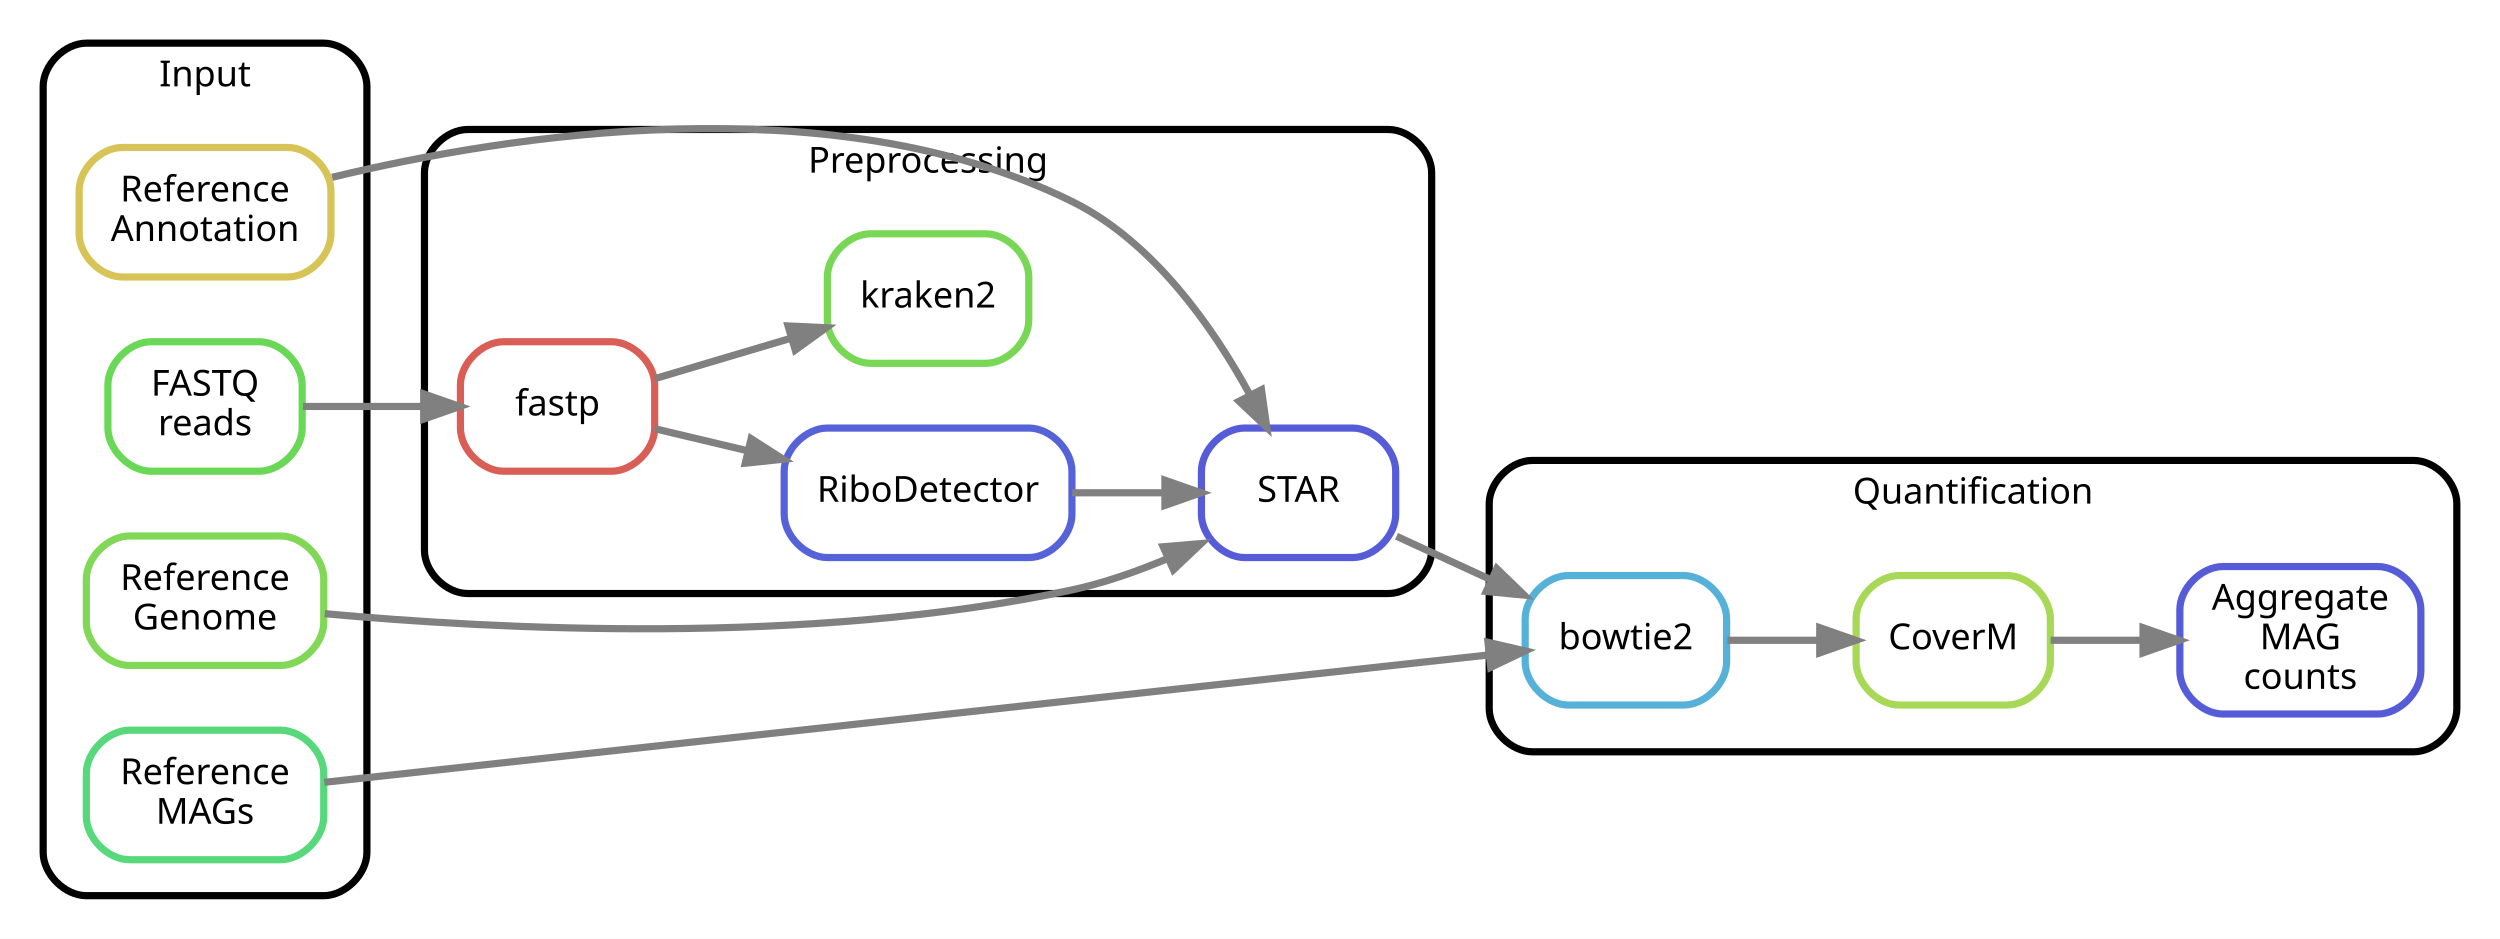
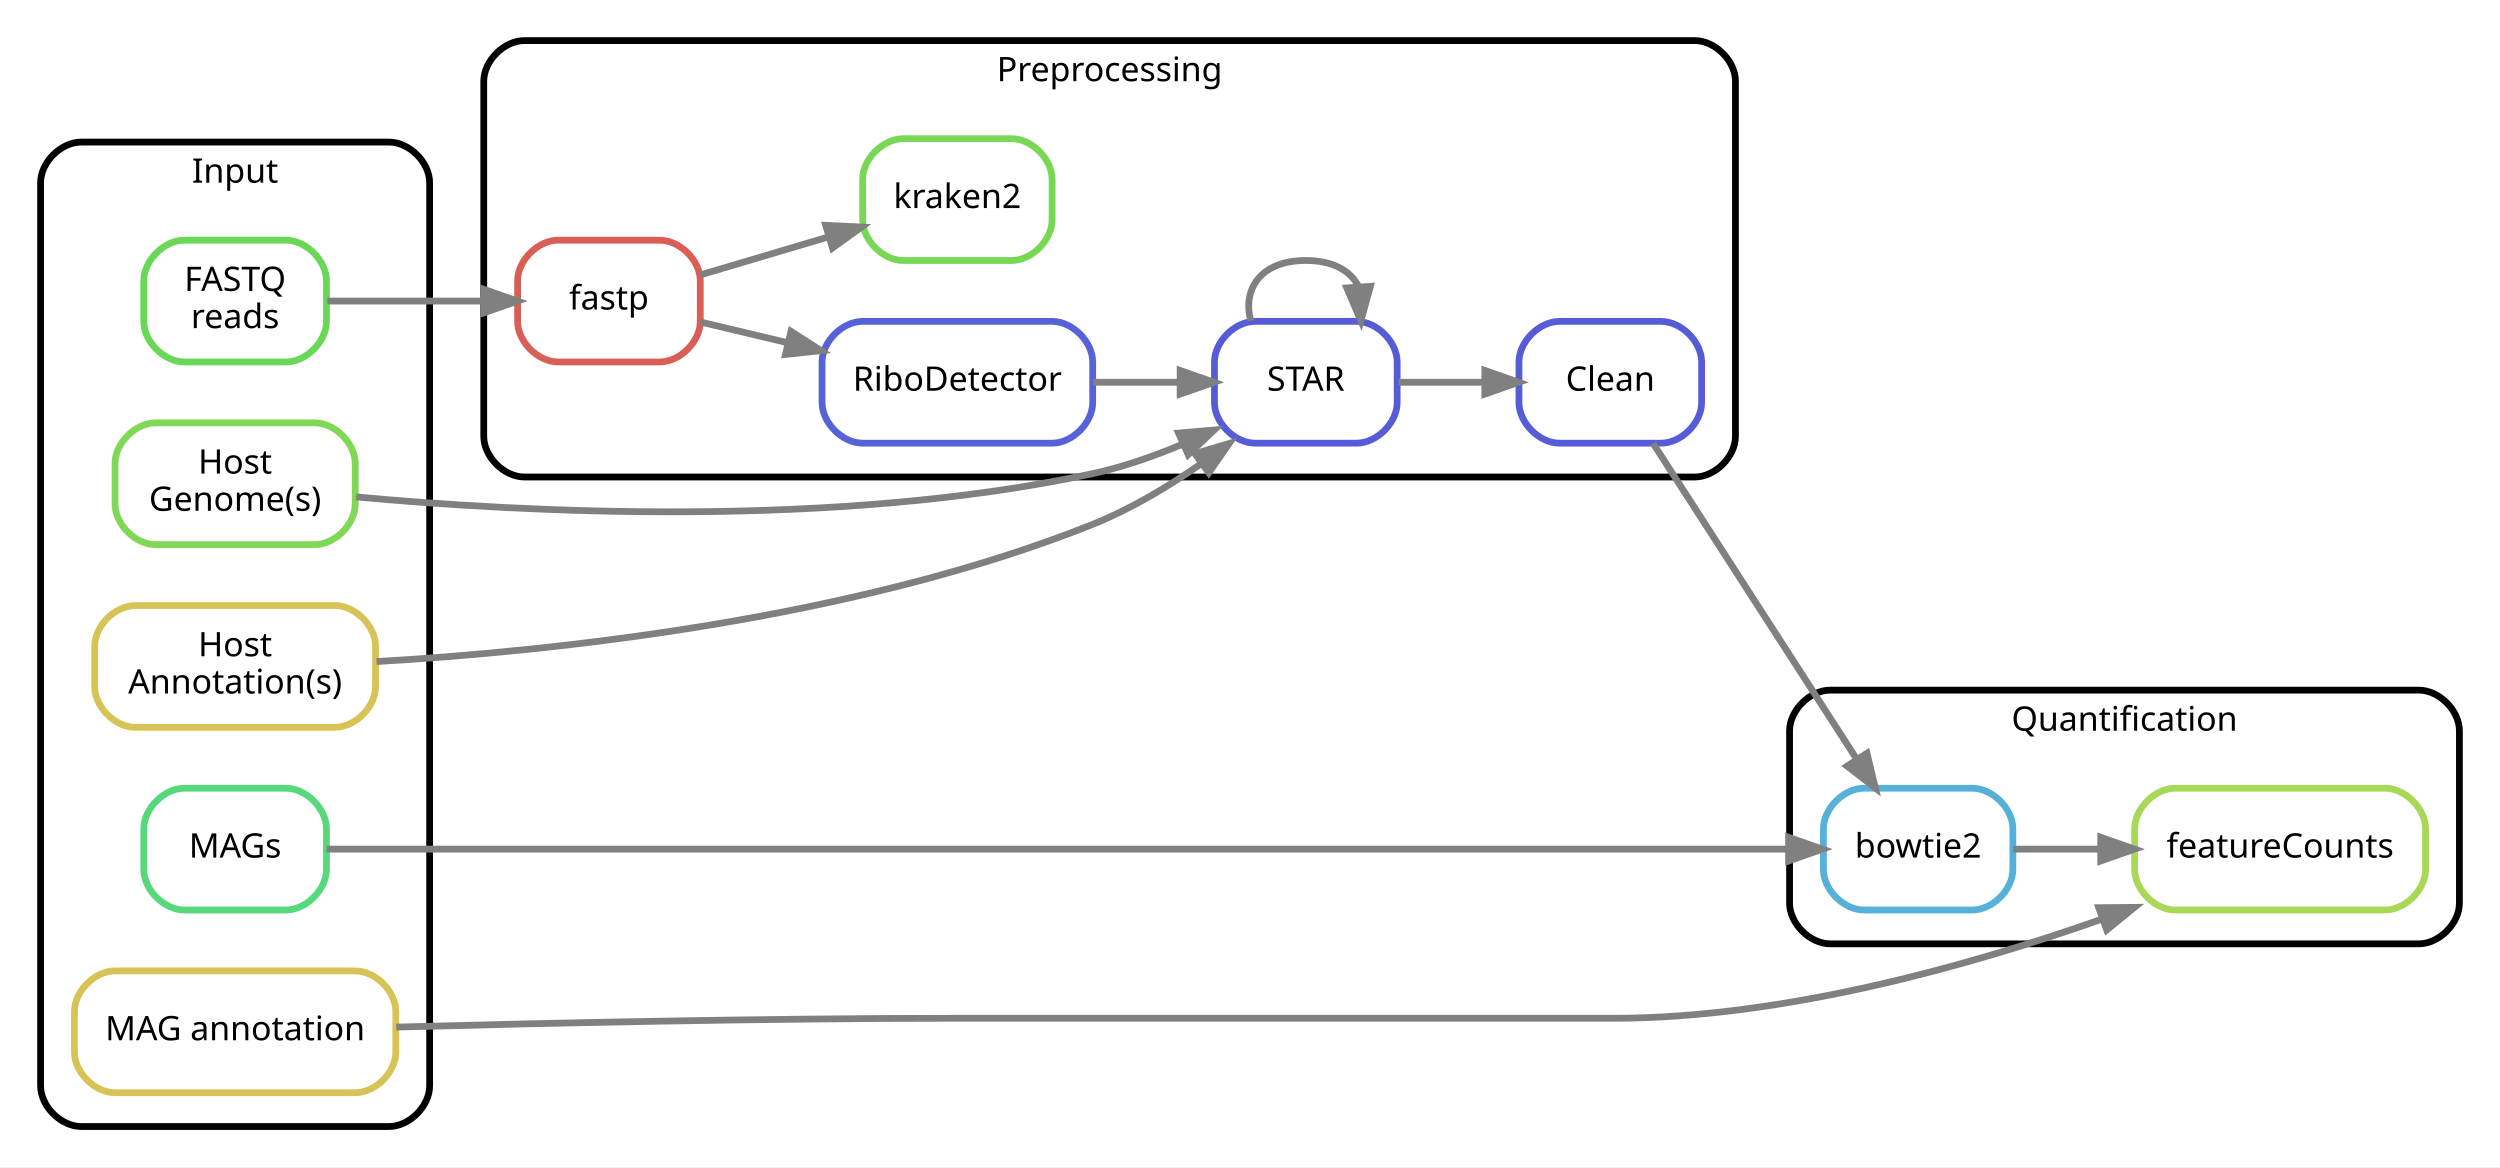
- <svg xmlns="http://www.w3.org/2000/svg" width="695pt" height="261pt" viewBox="0.00 0.00 695.00 261.00">
-   <g id="graph0" class="graph" transform="scale(1 1) rotate(0) translate(4 257)">
-     <polygon fill="white" stroke="transparent" points="-4,4 -4,-257 691,-257 691,4 -4,4" />
+ <svg xmlns="http://www.w3.org/2000/svg" width="739pt" height="345pt" viewBox="0.00 0.00 739.00 345.00">
+   <g id="graph0" class="graph" transform="scale(1 1) rotate(0) translate(4 341)">
+     <polygon fill="white" stroke="transparent" points="-4,4 -4,-341 735,-341 735,4 -4,4" />
    <g id="clust1" class="cluster">
-       <path fill="white" stroke="black" stroke-width="2" d="M20,-8C20,-8 86,-8 86,-8 92,-8 98,-14 98,-20 98,-20 98,-233 98,-233 98,-239 92,-245 86,-245 86,-245 20,-245 20,-245 14,-245 8,-239 8,-233 8,-233 8,-20 8,-20 8,-14 14,-8 20,-8" />
-       <text text-anchor="middle" x="53" y="-233" font-family="sans" font-size="10.00">Input</text>
+       <path fill="white" stroke="black" stroke-width="2" d="M20,-8C20,-8 111,-8 111,-8 117,-8 123,-14 123,-20 123,-20 123,-287 123,-287 123,-293 117,-299 111,-299 111,-299 20,-299 20,-299 14,-299 8,-293 8,-287 8,-287 8,-20 8,-20 8,-14 14,-8 20,-8" />
+       <text text-anchor="middle" x="65.5" y="-287" font-family="sans" font-size="10.00">Input</text>
    </g>
    <g id="clust2" class="cluster">
-       <path fill="white" stroke="black" stroke-width="2" d="M126,-92C126,-92 382,-92 382,-92 388,-92 394,-98 394,-104 394,-104 394,-209 394,-209 394,-215 388,-221 382,-221 382,-221 126,-221 126,-221 120,-221 114,-215 114,-209 114,-209 114,-104 114,-104 114,-98 120,-92 126,-92" />
-       <text text-anchor="middle" x="254" y="-209" font-family="sans" font-size="10.00">Preprocessing</text>
+       <path fill="white" stroke="black" stroke-width="2" d="M151,-200C151,-200 497,-200 497,-200 503,-200 509,-206 509,-212 509,-212 509,-317 509,-317 509,-323 503,-329 497,-329 497,-329 151,-329 151,-329 145,-329 139,-323 139,-317 139,-317 139,-212 139,-212 139,-206 145,-200 151,-200" />
+       <text text-anchor="middle" x="324" y="-317" font-family="sans" font-size="10.00">Preprocessing</text>
    </g>
    <g id="clust3" class="cluster">
-       <path fill="white" stroke="black" stroke-width="2" d="M422,-48C422,-48 667,-48 667,-48 673,-48 679,-54 679,-60 679,-60 679,-117 679,-117 679,-123 673,-129 667,-129 667,-129 422,-129 422,-129 416,-129 410,-123 410,-117 410,-117 410,-60 410,-60 410,-54 416,-48 422,-48" />
-       <text text-anchor="middle" x="544.5" y="-117" font-family="sans" font-size="10.00">Quantification</text>
+       <path fill="white" stroke="black" stroke-width="2" d="M537,-62C537,-62 711,-62 711,-62 717,-62 723,-68 723,-74 723,-74 723,-125 723,-125 723,-131 717,-137 711,-137 711,-137 537,-137 537,-137 531,-137 525,-131 525,-125 525,-125 525,-74 525,-74 525,-68 531,-62 537,-62" />
+       <text text-anchor="middle" x="624" y="-125" font-family="sans" font-size="10.00">Quantification</text>
    </g>
    <g id="node1" class="node">
-       <path fill="none" stroke="#68d856" stroke-width="2" d="M68,-162C68,-162 38,-162 38,-162 32,-162 26,-156 26,-150 26,-150 26,-138 26,-138 26,-132 32,-126 38,-126 38,-126 68,-126 68,-126 74,-126 80,-132 80,-138 80,-138 80,-150 80,-150 80,-156 74,-162 68,-162" />
-       <text text-anchor="middle" x="53" y="-147" font-family="sans" font-size="10.00">FASTQ</text>
-       <text text-anchor="middle" x="53" y="-136" font-family="sans" font-size="10.00">reads</text>
+       <path fill="none" stroke="#68d856" stroke-width="2" d="M80.5,-270C80.5,-270 50.5,-270 50.5,-270 44.5,-270 38.5,-264 38.5,-258 38.5,-258 38.5,-246 38.5,-246 38.5,-240 44.5,-234 50.5,-234 50.5,-234 80.5,-234 80.5,-234 86.5,-234 92.5,-240 92.5,-246 92.5,-246 92.5,-258 92.5,-258 92.5,-264 86.5,-270 80.5,-270" />
+       <text text-anchor="middle" x="65.5" y="-255" font-family="sans" font-size="10.00">FASTQ</text>
+       <text text-anchor="middle" x="65.5" y="-244" font-family="sans" font-size="10.00">reads</text>
+     </g>
+     <g id="node6" class="node">
+       <path fill="none" stroke="#d85e56" stroke-width="2" d="M191,-270C191,-270 161,-270 161,-270 155,-270 149,-264 149,-258 149,-258 149,-246 149,-246 149,-240 155,-234 161,-234 161,-234 191,-234 191,-234 197,-234 203,-240 203,-246 203,-246 203,-258 203,-258 203,-264 197,-270 191,-270" />
+       <text text-anchor="middle" x="176" y="-249.5" font-family="sans" font-size="10.00">fastp</text>
+     </g>
+     <g id="edge3" class="edge">
+       <path fill="none" stroke="grey" stroke-width="2" d="M92.76,-252C106.63,-252 123.84,-252 138.93,-252" />
+       <polygon fill="grey" stroke="grey" stroke-width="2" points="138.98,-255.5 148.98,-252 138.98,-248.5 138.98,-255.5" />
+     </g>
+     <g id="node2" class="node">
+       <path fill="none" stroke="#80d856" stroke-width="2" d="M89,-216C89,-216 42,-216 42,-216 36,-216 30,-210 30,-204 30,-204 30,-192 30,-192 30,-186 36,-180 42,-180 42,-180 89,-180 89,-180 95,-180 101,-186 101,-192 101,-192 101,-204 101,-204 101,-210 95,-216 89,-216" />
+       <text text-anchor="middle" x="65.5" y="-201" font-family="sans" font-size="10.00">Host</text>
+       <text text-anchor="middle" x="65.5" y="-190" font-family="sans" font-size="10.00">Genome(s)</text>
+     </g>
+     <g id="node9" class="node">
+       <path fill="none" stroke="#565bd8" stroke-width="2" d="M397,-246C397,-246 367,-246 367,-246 361,-246 355,-240 355,-234 355,-234 355,-222 355,-222 355,-216 361,-210 367,-210 367,-210 397,-210 397,-210 403,-210 409,-216 409,-222 409,-222 409,-234 409,-234 409,-240 403,-246 397,-246" />
+       <text text-anchor="middle" x="382" y="-225.5" font-family="sans" font-size="10.00">STAR</text>
+     </g>
+     <g id="edge1" class="edge">
+       <path fill="none" stroke="grey" stroke-width="2" d="M101.29,-194.11C150.43,-189.58 242.7,-184.63 319,-201 327.92,-202.91 337.15,-206.16 345.66,-209.74" />
+       <polygon fill="grey" stroke="grey" stroke-width="2" points="344.36,-213 354.92,-213.89 347.22,-206.61 344.36,-213" />
+     </g>
+     <g id="node3" class="node">
+       <path fill="none" stroke="#d8c356" stroke-width="2" d="M95,-162C95,-162 36,-162 36,-162 30,-162 24,-156 24,-150 24,-150 24,-138 24,-138 24,-132 30,-126 36,-126 36,-126 95,-126 95,-126 101,-126 107,-132 107,-138 107,-138 107,-150 107,-150 107,-156 101,-162 95,-162" />
+       <text text-anchor="middle" x="65.5" y="-147" font-family="sans" font-size="10.00">Host</text>
+       <text text-anchor="middle" x="65.5" y="-136" font-family="sans" font-size="10.00">Annotation(s)</text>
+     </g>
+     <g id="edge2" class="edge">
+       <path fill="none" stroke="grey" stroke-width="2" d="M107.29,-145.44C158.44,-148.43 248.02,-157.64 319,-186 330.21,-190.48 341.44,-197.23 351.2,-204.02" />
+       <polygon fill="grey" stroke="grey" stroke-width="2" points="349.21,-206.9 359.36,-209.93 353.32,-201.23 349.21,-206.9" />
+     </g>
+     <g id="node4" class="node">
+       <path fill="none" stroke="#56d87b" stroke-width="2" d="M80.5,-108C80.5,-108 50.5,-108 50.5,-108 44.5,-108 38.5,-102 38.5,-96 38.5,-96 38.5,-84 38.5,-84 38.5,-78 44.5,-72 50.5,-72 50.5,-72 80.5,-72 80.5,-72 86.5,-72 92.5,-78 92.5,-84 92.5,-84 92.5,-96 92.5,-96 92.5,-102 86.5,-108 80.5,-108" />
+       <text text-anchor="middle" x="65.5" y="-87.5" font-family="sans" font-size="10.00">MAGs</text>
+     </g>
+     <g id="node11" class="node">
+       <path fill="none" stroke="#56b1d8" stroke-width="2" d="M579,-108C579,-108 547,-108 547,-108 541,-108 535,-102 535,-96 535,-96 535,-84 535,-84 535,-78 541,-72 547,-72 547,-72 579,-72 579,-72 585,-72 591,-78 591,-84 591,-84 591,-96 591,-96 591,-102 585,-108 579,-108" />
+       <text text-anchor="middle" x="563" y="-87.5" font-family="sans" font-size="10.00">bowtie2</text>
+     </g>
+     <g id="edge10" class="edge">
+       <path fill="none" stroke="grey" stroke-width="2" d="M92.55,-90C132.47,-90 211.17,-90 278,-90 278,-90 278,-90 383,-90 431.93,-90 488.39,-90 524.6,-90" />
+       <polygon fill="grey" stroke="grey" stroke-width="2" points="524.71,-93.5 534.71,-90 524.71,-86.5 524.71,-93.5" />
    </g>
    <g id="node5" class="node">
-       <path fill="none" stroke="#d85e56" stroke-width="2" d="M166,-162C166,-162 136,-162 136,-162 130,-162 124,-156 124,-150 124,-150 124,-138 124,-138 124,-132 130,-126 136,-126 136,-126 166,-126 166,-126 172,-126 178,-132 178,-138 178,-138 178,-150 178,-150 178,-156 172,-162 166,-162" />
-       <text text-anchor="middle" x="151" y="-141.5" font-family="sans" font-size="10.00">fastp</text>
+       <path fill="none" stroke="#d8c356" stroke-width="2" d="M101,-54C101,-54 30,-54 30,-54 24,-54 18,-48 18,-42 18,-42 18,-30 18,-30 18,-24 24,-18 30,-18 30,-18 101,-18 101,-18 107,-18 113,-24 113,-30 113,-30 113,-42 113,-42 113,-48 107,-54 101,-54" />
+       <text text-anchor="middle" x="65.5" y="-33.5" font-family="sans" font-size="10.00">MAG annotation</text>
    </g>
-     <g id="edge1" class="edge">
-       <path fill="none" stroke="grey" stroke-width="2" d="M80.23,-144C90.5,-144 102.45,-144 113.53,-144" />
-       <polygon fill="grey" stroke="grey" stroke-width="2" points="113.8,-147.5 123.8,-144 113.8,-140.5 113.8,-147.5" />
+     <g id="node12" class="node">
+       <path fill="none" stroke="#a7d856" stroke-width="2" d="M701,-108C701,-108 639,-108 639,-108 633,-108 627,-102 627,-96 627,-96 627,-84 627,-84 627,-78 633,-72 639,-72 639,-72 701,-72 701,-72 707,-72 713,-78 713,-84 713,-84 713,-96 713,-96 713,-102 707,-108 701,-108" />
+       <text text-anchor="middle" x="670" y="-87.5" font-family="sans" font-size="10.00">featureCounts</text>
    </g>
-     <g id="node2" class="node">
-       <path fill="none" stroke="#56d87b" stroke-width="2" d="M74,-54C74,-54 32,-54 32,-54 26,-54 20,-48 20,-42 20,-42 20,-30 20,-30 20,-24 26,-18 32,-18 32,-18 74,-18 74,-18 80,-18 86,-24 86,-30 86,-30 86,-42 86,-42 86,-48 80,-54 74,-54" />
-       <text text-anchor="middle" x="53" y="-39" font-family="sans" font-size="10.00">Reference</text>
-       <text text-anchor="middle" x="53" y="-28" font-family="sans" font-size="10.00">MAGs</text>
+     <g id="edge11" class="edge">
+       <path fill="none" stroke="grey" stroke-width="2" d="M113.12,-37.39C155.97,-38.54 221.26,-40 278,-40 278,-40 278,-40 473,-40 523.18,-40 578.41,-55.58 617.41,-69.34" />
+       <polygon fill="grey" stroke="grey" stroke-width="2" points="616.37,-72.69 626.97,-72.79 618.75,-66.1 616.37,-72.69" />
    </g>
-     <g id="node9" class="node">
-       <path fill="none" stroke="#56b1d8" stroke-width="2" d="M464,-97C464,-97 432,-97 432,-97 426,-97 420,-91 420,-85 420,-85 420,-73 420,-73 420,-67 426,-61 432,-61 432,-61 464,-61 464,-61 470,-61 476,-67 476,-73 476,-73 476,-85 476,-85 476,-91 470,-97 464,-97" />
-       <text text-anchor="middle" x="448" y="-76.5" font-family="sans" font-size="10.00">bowtie2</text>
+     <g id="node7" class="node">
+       <path fill="none" stroke="#5663d8" stroke-width="2" d="M307,-246C307,-246 251,-246 251,-246 245,-246 239,-240 239,-234 239,-234 239,-222 239,-222 239,-216 245,-210 251,-210 251,-210 307,-210 307,-210 313,-210 319,-216 319,-222 319,-222 319,-234 319,-234 319,-240 313,-246 307,-246" />
+       <text text-anchor="middle" x="279" y="-225.5" font-family="sans" font-size="10.00">RiboDetector</text>
+     </g>
+     <g id="edge4" class="edge">
+       <path fill="none" stroke="grey" stroke-width="2" d="M203.01,-245.82C210.91,-243.94 219.86,-241.81 228.76,-239.7" />
+       <polygon fill="grey" stroke="grey" stroke-width="2" points="229.81,-243.05 238.73,-237.33 228.19,-236.24 229.81,-243.05" />
+     </g>
+     <g id="node8" class="node">
+       <path fill="none" stroke="#78d856" stroke-width="2" d="M295,-300C295,-300 263,-300 263,-300 257,-300 251,-294 251,-288 251,-288 251,-276 251,-276 251,-270 257,-264 263,-264 263,-264 295,-264 295,-264 301,-264 307,-270 307,-276 307,-276 307,-288 307,-288 307,-294 301,-300 295,-300" />
+       <text text-anchor="middle" x="279" y="-279.5" font-family="sans" font-size="10.00">kraken2</text>
+     </g>
+     <g id="edge7" class="edge">
+       <path fill="none" stroke="grey" stroke-width="2" d="M203.01,-259.73C214.54,-263.15 228.32,-267.24 240.9,-270.98" />
+       <polygon fill="grey" stroke="grey" stroke-width="2" points="240.08,-274.39 250.67,-273.88 242.08,-267.68 240.08,-274.39" />
+     </g>
+     <g id="edge5" class="edge">
+       <path fill="none" stroke="grey" stroke-width="2" d="M319.05,-228C327.48,-228 336.36,-228 344.68,-228" />
+       <polygon fill="grey" stroke="grey" stroke-width="2" points="344.85,-231.5 354.85,-228 344.85,-224.5 344.85,-231.5" />
    </g>
    <g id="edge6" class="edge">
-       <path fill="none" stroke="grey" stroke-width="2" d="M86.16,-39.52C158.38,-47.42 333.11,-66.54 409.83,-74.93" />
-       <polygon fill="grey" stroke="grey" stroke-width="2" points="409.66,-78.44 419.98,-76.04 410.42,-71.48 409.66,-78.44" />
-     </g>
-     <g id="node3" class="node">
-       <path fill="none" stroke="#80d856" stroke-width="2" d="M74,-108C74,-108 32,-108 32,-108 26,-108 20,-102 20,-96 20,-96 20,-84 20,-84 20,-78 26,-72 32,-72 32,-72 74,-72 74,-72 80,-72 86,-78 86,-84 86,-84 86,-96 86,-96 86,-102 80,-108 74,-108" />
-       <text text-anchor="middle" x="53" y="-93" font-family="sans" font-size="10.00">Reference</text>
-       <text text-anchor="middle" x="53" y="-82" font-family="sans" font-size="10.00">Genome</text>
-     </g>
-     <g id="node8" class="node">
-       <path fill="none" stroke="#565bd8" stroke-width="2" d="M372,-138C372,-138 342,-138 342,-138 336,-138 330,-132 330,-126 330,-126 330,-114 330,-114 330,-108 336,-102 342,-102 342,-102 372,-102 372,-102 378,-102 384,-108 384,-114 384,-114 384,-126 384,-126 384,-132 378,-138 372,-138" />
-       <text text-anchor="middle" x="357" y="-117.5" font-family="sans" font-size="10.00">STAR</text>
-     </g>
-     <g id="edge5" class="edge">
-       <path fill="none" stroke="grey" stroke-width="2" d="M86.28,-86.4C132.79,-82.11 221.07,-77.33 294,-93 302.92,-94.92 312.15,-98.16 320.66,-101.75" />
-       <polygon fill="grey" stroke="grey" stroke-width="2" points="319.36,-105 329.92,-105.89 322.22,-98.61 319.36,-105" />
-     </g>
-     <g id="node4" class="node">
-       <path fill="none" stroke="#d8c356" stroke-width="2" d="M76,-216C76,-216 30,-216 30,-216 24,-216 18,-210 18,-204 18,-204 18,-192 18,-192 18,-186 24,-180 30,-180 30,-180 76,-180 76,-180 82,-180 88,-186 88,-192 88,-192 88,-204 88,-204 88,-210 82,-216 76,-216" />
-       <text text-anchor="middle" x="53" y="-201" font-family="sans" font-size="10.00">Reference</text>
-       <text text-anchor="middle" x="53" y="-190" font-family="sans" font-size="10.00">Annotation</text>
-     </g>
-     <g id="edge4" class="edge">
-       <path fill="none" stroke="grey" stroke-width="2" d="M88.33,-207.71C136.94,-219.48 227.31,-233.94 294,-201 316.55,-189.86 333.16,-166.16 343.48,-147.25" />
-       <polygon fill="grey" stroke="grey" stroke-width="2" points="346.69,-148.66 348.17,-138.17 340.47,-145.45 346.69,-148.66" />
-     </g>
-     <g id="node6" class="node">
-       <path fill="none" stroke="#5663d8" stroke-width="2" d="M282,-138C282,-138 226,-138 226,-138 220,-138 214,-132 214,-126 214,-126 214,-114 214,-114 214,-108 220,-102 226,-102 226,-102 282,-102 282,-102 288,-102 294,-108 294,-114 294,-114 294,-126 294,-126 294,-132 288,-138 282,-138" />
-       <text text-anchor="middle" x="254" y="-117.5" font-family="sans" font-size="10.00">RiboDetector</text>
-     </g>
-     <g id="edge3" class="edge">
-       <path fill="none" stroke="grey" stroke-width="2" d="M178.01,-137.82C185.91,-135.94 194.86,-133.81 203.76,-131.7" />
-       <polygon fill="grey" stroke="grey" stroke-width="2" points="204.81,-135.05 213.73,-129.33 203.19,-128.24 204.81,-135.05" />
-     </g>
-     <g id="node7" class="node">
-       <path fill="none" stroke="#78d856" stroke-width="2" d="M270,-192C270,-192 238,-192 238,-192 232,-192 226,-186 226,-180 226,-180 226,-168 226,-168 226,-162 232,-156 238,-156 238,-156 270,-156 270,-156 276,-156 282,-162 282,-168 282,-168 282,-180 282,-180 282,-186 276,-192 270,-192" />
-       <text text-anchor="middle" x="254" y="-171.5" font-family="sans" font-size="10.00">kraken2</text>
-     </g>
-     <g id="edge10" class="edge">
-       <path fill="none" stroke="grey" stroke-width="2" d="M178.01,-151.73C189.54,-155.15 203.32,-159.24 215.9,-162.98" />
-       <polygon fill="grey" stroke="grey" stroke-width="2" points="215.08,-166.39 225.67,-165.88 217.08,-159.68 215.08,-166.39" />
-     </g>
-     <g id="edge2" class="edge">
-       <path fill="none" stroke="grey" stroke-width="2" d="M294.05,-120C302.48,-120 311.36,-120 319.68,-120" />
-       <polygon fill="grey" stroke="grey" stroke-width="2" points="319.85,-123.5 329.85,-120 319.85,-116.5 319.85,-123.5" />
-     </g>
-     <g id="edge7" class="edge">
-       <path fill="none" stroke="grey" stroke-width="2" d="M384.22,-107.92C392.43,-104.14 401.64,-99.89 410.43,-95.85" />
-       <polygon fill="grey" stroke="grey" stroke-width="2" points="412.11,-98.93 419.73,-91.56 409.18,-92.57 412.11,-98.93" />
+       <path fill="none" stroke="grey" stroke-width="2" d="M365.72,-246.15C363.21,-255.54 368.64,-264 382,-264 390.14,-264 395.34,-260.86 397.59,-256.28" />
+       <polygon fill="grey" stroke="grey" stroke-width="2" points="401.09,-256.37 398.28,-246.15 394.1,-255.89 401.09,-256.37" />
    </g>
    <g id="node10" class="node">
-       <path fill="none" stroke="#a7d856" stroke-width="2" d="M554,-97C554,-97 524,-97 524,-97 518,-97 512,-91 512,-85 512,-85 512,-73 512,-73 512,-67 518,-61 524,-61 524,-61 554,-61 554,-61 560,-61 566,-67 566,-73 566,-73 566,-85 566,-85 566,-91 560,-97 554,-97" />
-       <text text-anchor="middle" x="539" y="-76.5" font-family="sans" font-size="10.00">CoverM</text>
+       <path fill="none" stroke="#565bd8" stroke-width="2" d="M487,-246C487,-246 457,-246 457,-246 451,-246 445,-240 445,-234 445,-234 445,-222 445,-222 445,-216 451,-210 457,-210 457,-210 487,-210 487,-210 493,-210 499,-216 499,-222 499,-222 499,-234 499,-234 499,-240 493,-246 487,-246" />
+       <text text-anchor="middle" x="472" y="-225.5" font-family="sans" font-size="10.00">Clean</text>
    </g>
    <g id="edge8" class="edge">
-       <path fill="none" stroke="grey" stroke-width="2" d="M476.19,-79C484.25,-79 493.22,-79 501.77,-79" />
-       <polygon fill="grey" stroke="grey" stroke-width="2" points="501.89,-82.5 511.89,-79 501.89,-75.5 501.89,-82.5" />
-     </g>
-     <g id="node11" class="node">
-       <path fill="none" stroke="#565bd8" stroke-width="2" d="M657,-99.5C657,-99.5 614,-99.5 614,-99.5 608,-99.5 602,-93.5 602,-87.5 602,-87.5 602,-70.5 602,-70.5 602,-64.5 608,-58.5 614,-58.5 614,-58.5 657,-58.5 657,-58.5 663,-58.5 669,-64.5 669,-70.5 669,-70.5 669,-87.5 669,-87.5 669,-93.5 663,-99.5 657,-99.5" />
-       <text text-anchor="middle" x="635.5" y="-87.5" font-family="sans" font-size="10.00">Aggregate</text>
-       <text text-anchor="middle" x="635.5" y="-76.5" font-family="sans" font-size="10.00">MAG</text>
-       <text text-anchor="middle" x="635.5" y="-65.5" font-family="sans" font-size="10.00">counts</text>
+       <path fill="none" stroke="grey" stroke-width="2" d="M409.4,-228C417.39,-228 426.31,-228 434.82,-228" />
+       <polygon fill="grey" stroke="grey" stroke-width="2" points="434.92,-231.5 444.92,-228 434.92,-224.5 434.92,-231.5" />
    </g>
    <g id="edge9" class="edge">
-       <path fill="none" stroke="grey" stroke-width="2" d="M566.07,-79C574,-79 582.94,-79 591.67,-79" />
-       <polygon fill="grey" stroke="grey" stroke-width="2" points="591.76,-82.5 601.76,-79 591.76,-75.5 591.76,-82.5" />
+       <path fill="none" stroke="grey" stroke-width="2" d="M484.64,-209.96C499.96,-186.2 527.03,-144.22 544.74,-116.76" />
+       <polygon fill="grey" stroke="grey" stroke-width="2" points="547.88,-118.35 550.36,-108.05 542,-114.55 547.88,-118.35" />
+     </g>
+     <g id="edge12" class="edge">
+       <path fill="none" stroke="grey" stroke-width="2" d="M591.04,-90C598.99,-90 607.96,-90 616.92,-90" />
+       <polygon fill="grey" stroke="grey" stroke-width="2" points="616.97,-93.5 626.97,-90 616.97,-86.5 616.97,-93.5" />
    </g>
  </g>
</svg>
